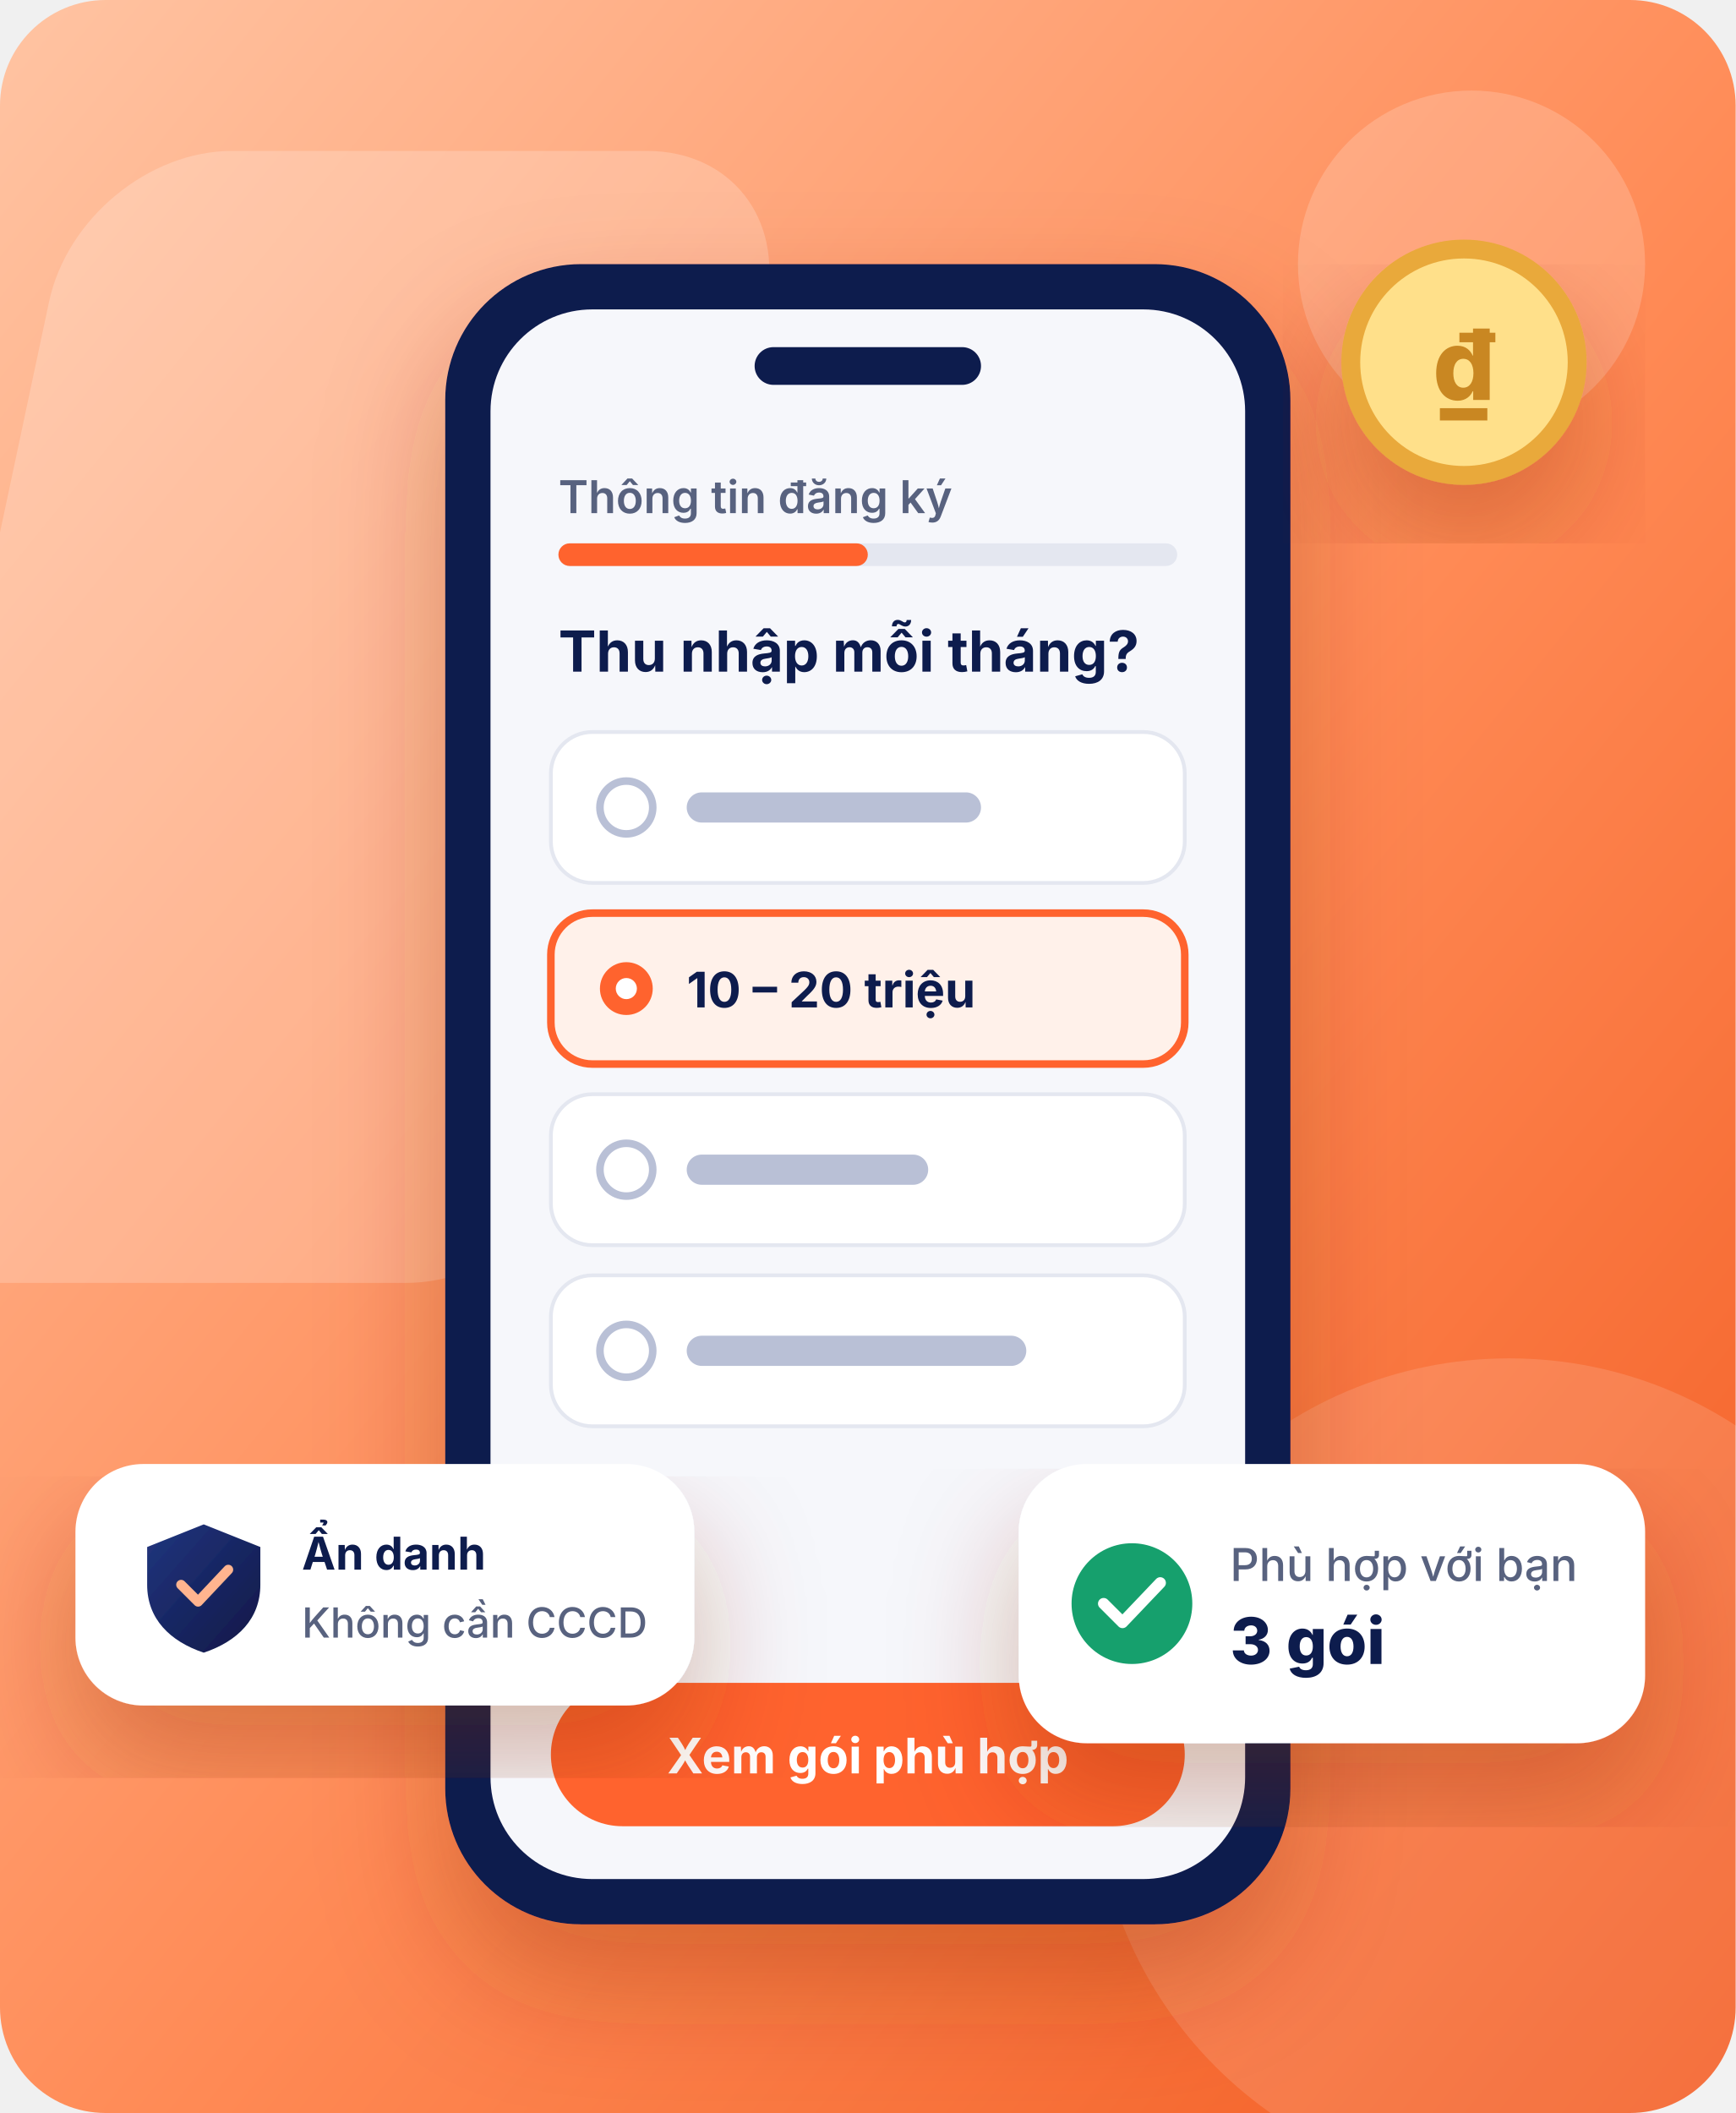
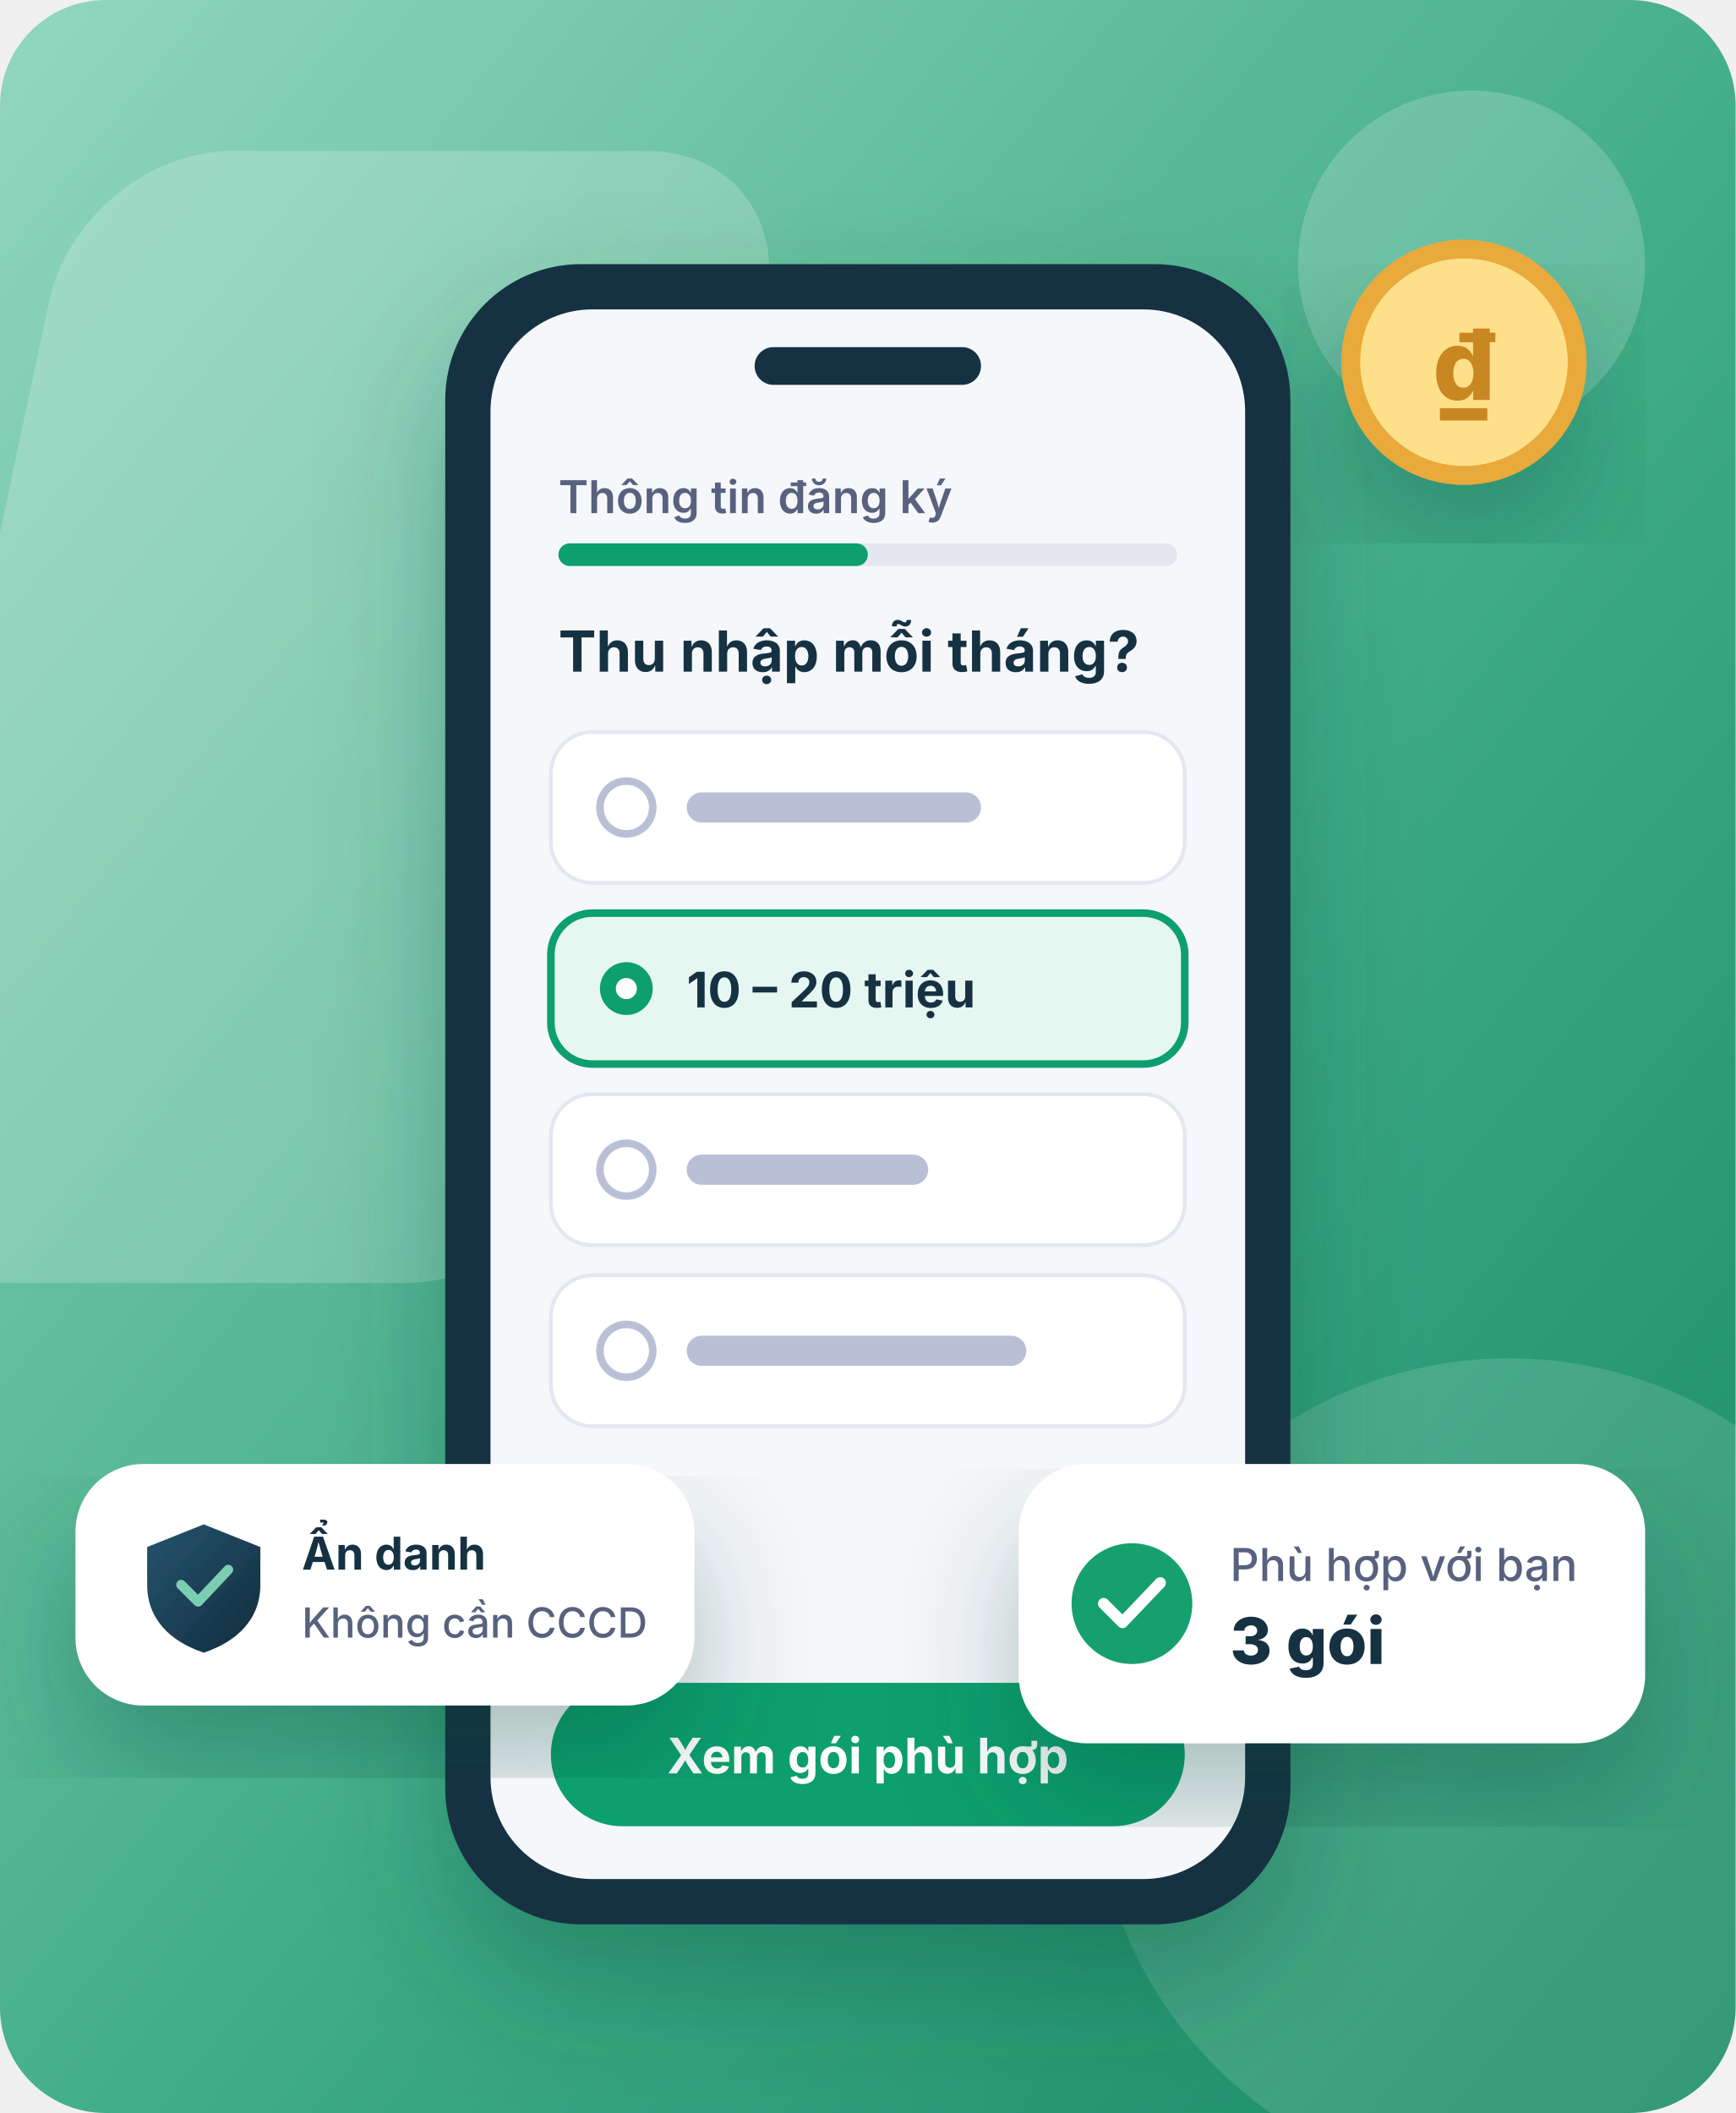
<svg xmlns="http://www.w3.org/2000/svg" viewBox="0 0 460 560" font-family="Inter,Segoe UI,Roboto,Arial,sans-serif">
  <defs>
    <linearGradient id="bg" x1="0" y1="0" x2="1" y2="1">
-       <stop offset="0" stop-color="#FFC4A3" />
-       <stop offset=".55" stop-color="#FF8A55" />
-       <stop offset="1" stop-color="#F25A20" />
+       <stop offset="0" stop-color="#93D7C0" />
+       <stop offset=".55" stop-color="#40AC88" />
+       <stop offset="1" stop-color="#148962" />
    </linearGradient>
    <linearGradient id="sd" x1="0" y1="0" x2="1" y2="1">
-       <stop offset="0" stop-color="#22357F" />
-       <stop offset="1" stop-color="#0E1846" />
+       <stop offset="0" stop-color="#26546E" />
+       <stop offset="1" stop-color="#112C3D" />
    </linearGradient>
    <filter id="sh" x="-30%" y="-20%" width="160%" height="150%">
-       <feDropShadow dx="0" dy="16" stdDeviation="16" flood-color="#8A2C05" flood-opacity=".32" />
+       <feDropShadow dx="0" dy="16" stdDeviation="16" flood-color="#094933" flood-opacity=".32" />
    </filter>
  </defs>
  <rect width="460" height="560" rx="28" fill="url(#bg)" />
  <rect x="30" y="40" width="190" height="300" rx="40" fill="#fff" opacity=".2" transform="skewX(-12)" />
  <circle cx="400" cy="470" r="110" fill="#fff" opacity=".13" />
  <circle cx="390" cy="70" r="46" fill="#fff" opacity=".18" />
  <g filter="url(#sh)">
-     <rect x="118" y="70" width="224" height="440" rx="36" fill="#101B4D" />
+     <rect x="118" y="70" width="224" height="440" rx="36" fill="#133143" />
    <rect x="130" y="82" width="200" height="416" rx="27" fill="#F6F7FB" />
-     <rect x="200" y="92" width="60" height="10" rx="5" fill="#101B4D" />
+     <rect x="200" y="92" width="60" height="10" rx="5" fill="#133143" />
    <text x="148" y="136" font-size="12" font-weight="600" fill="#58627F">Thông tin đăng ký</text>
    <rect x="148" y="144" width="164" height="6" rx="3" fill="#E4E7F0" />
-     <rect x="148" y="144" width="82" height="6" rx="3" fill="#FF642E" />
-     <text x="148" y="178" font-size="15" font-weight="700" fill="#101B4D">Thu nhập mỗi tháng?</text>
+     <rect x="148" y="144" width="82" height="6" rx="3" fill="#0E9F6E" />
+     <text x="148" y="178" font-size="15" font-weight="700" fill="#133143">Thu nhập mỗi tháng?</text>
    <rect x="146" y="194" width="168" height="40" rx="11" fill="#fff" stroke="#E4E7F0" />
    <circle cx="166" cy="214" r="7" fill="none" stroke="#B9C0D6" stroke-width="2" />
    <rect x="182" y="210" width="78" height="8" rx="4" fill="#B9C0D6" />
-     <rect x="146" y="242" width="168" height="40" rx="11" fill="#FFF1EA" stroke="#FF642E" stroke-width="2" />
-     <circle cx="166" cy="262" r="7" fill="#FF642E" />
+     <rect x="146" y="242" width="168" height="40" rx="11" fill="#E6F6F1" stroke="#0E9F6E" stroke-width="2" />
+     <circle cx="166" cy="262" r="7" fill="#0E9F6E" />
    <circle cx="166" cy="262" r="2.8" fill="#fff" />
-     <text x="182" y="267" font-size="13" font-weight="700" fill="#101B4D">10 – 20 triệu</text>
+     <text x="182" y="267" font-size="13" font-weight="700" fill="#133143">10 – 20 triệu</text>
    <rect x="146" y="290" width="168" height="40" rx="11" fill="#fff" stroke="#E4E7F0" />
    <circle cx="166" cy="310" r="7" fill="none" stroke="#B9C0D6" stroke-width="2" />
    <rect x="182" y="306" width="64" height="8" rx="4" fill="#B9C0D6" />
    <rect x="146" y="338" width="168" height="40" rx="11" fill="#fff" stroke="#E4E7F0" />
    <circle cx="166" cy="358" r="7" fill="none" stroke="#B9C0D6" stroke-width="2" />
    <rect x="182" y="354" width="90" height="8" rx="4" fill="#B9C0D6" />
-     <rect x="146" y="446" width="168" height="38" rx="19" fill="#FF642E" />
+     <rect x="146" y="446" width="168" height="38" rx="19" fill="#0E9F6E" />
    <text x="230" y="470" text-anchor="middle" font-size="13" font-weight="700" fill="#fff">Xem gói phù hợp</text>
  </g>
  <g filter="url(#sh)">
    <rect x="270" y="388" width="166" height="74" rx="18" fill="#fff" />
    <circle cx="300" cy="425" r="16" fill="#16A06D" />
    <path d="M292.5 425l5 5 10-10.5" stroke="#fff" stroke-width="3" fill="none" stroke-linecap="round" stroke-linejoin="round" />
    <text x="326" y="419" font-size="12" font-weight="500" fill="#58627F">Phù hợp với bạn</text>
-     <text x="326" y="441" font-size="17" font-weight="800" fill="#101B4D">3 gói</text>
+     <text x="326" y="441" font-size="17" font-weight="800" fill="#133143">3 gói</text>
  </g>
  <g filter="url(#sh)">
    <rect x="20" y="388" width="164" height="64" rx="18" fill="#fff" />
    <path d="M54 404l15 6v10c0 9-6 15-15 18-9-3-15-9-15-18v-10z" fill="url(#sd)" />
-     <path d="M48 420l4.5 4.5 8-8.5" stroke="#FFB48F" stroke-width="2.6" fill="none" stroke-linecap="round" stroke-linejoin="round" />
-     <text x="80" y="416" font-size="12" font-weight="700" fill="#101B4D">Ẩn danh</text>
+     <path d="M48 420l4.5 4.5 8-8.5" stroke="#7BCEB2" stroke-width="2.6" fill="none" stroke-linecap="round" stroke-linejoin="round" />
+     <text x="80" y="416" font-size="12" font-weight="700" fill="#133143">Ẩn danh</text>
    <text x="80" y="434" font-size="11" font-weight="500" fill="#58627F">Không cần CCCD</text>
  </g>
  <g filter="url(#sh)">
    <circle cx="388" cy="96" r="30" fill="#FFE08A" stroke="#E9A93B" stroke-width="5" />
    <text x="388" y="106" text-anchor="middle" font-size="26" font-weight="800" fill="#C98722">₫</text>
  </g>
</svg>
